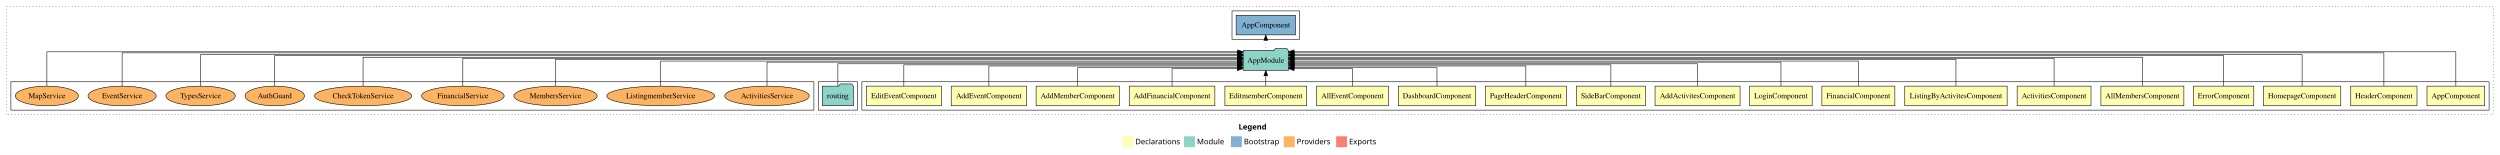
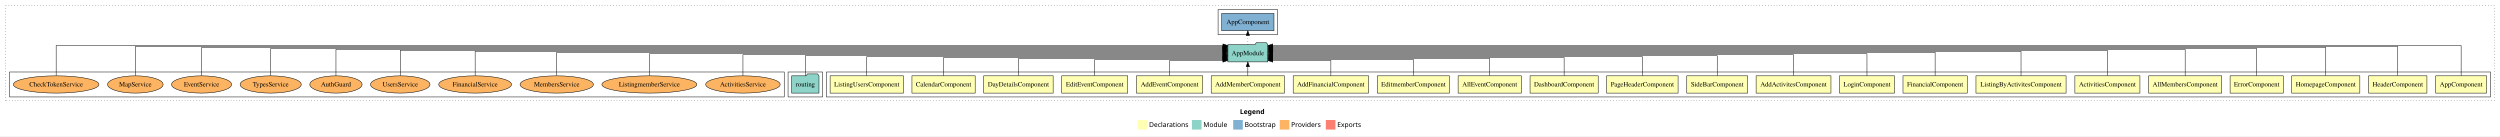
- <svg xmlns="http://www.w3.org/2000/svg" width="4586pt" height="284pt" viewBox="0.00 0.00 4586.00 284.00">
+ <svg xmlns="http://www.w3.org/2000/svg" width="5209pt" height="284pt" viewBox="0.00 0.00 5209.00 284.00">
  <g id="graph0" class="graph" transform="scale(1 1) rotate(0) translate(4 280)">
-     <polygon fill="#ffffff" stroke="transparent" points="-4,4 -4,-280 4582,-280 4582,4 -4,4" />
-     <text text-anchor="start" x="2268.009" y="-42.4" font-family="sans-serif" font-weight="bold" font-size="14.00" fill="#000000">Legend</text>
-     <polygon fill="#ffffb3" stroke="transparent" points="2055,-10 2055,-30 2075,-30 2075,-10 2055,-10" />
-     <text text-anchor="start" x="2078.629" y="-15.4" font-family="sans-serif" font-size="14.00" fill="#000000">  Declarations</text>
-     <polygon fill="#8dd3c7" stroke="transparent" points="2168,-10 2168,-30 2188,-30 2188,-10 2168,-10" />
-     <text text-anchor="start" x="2191.725" y="-15.4" font-family="sans-serif" font-size="14.00" fill="#000000">  Module</text>
-     <polygon fill="#80b1d3" stroke="transparent" points="2254,-10 2254,-30 2274,-30 2274,-10 2254,-10" />
-     <text text-anchor="start" x="2277.781" y="-15.4" font-family="sans-serif" font-size="14.00" fill="#000000">  Bootstrap</text>
-     <polygon fill="#fdb462" stroke="transparent" points="2351,-10 2351,-30 2371,-30 2371,-10 2351,-10" />
-     <text text-anchor="start" x="2374.673" y="-15.4" font-family="sans-serif" font-size="14.00" fill="#000000">  Providers</text>
-     <polygon fill="#fb8072" stroke="transparent" points="2447,-10 2447,-30 2467,-30 2467,-10 2447,-10" />
-     <text text-anchor="start" x="2470.726" y="-15.4" font-family="sans-serif" font-size="14.00" fill="#000000">  Exports</text>
+     <polygon fill="#ffffff" stroke="transparent" points="-4,4 -4,-280 5205,-280 5205,4 -4,4" />
+     <text text-anchor="start" x="2579.509" y="-42.4" font-family="sans-serif" font-weight="bold" font-size="14.00" fill="#000000">Legend</text>
+     <polygon fill="#ffffb3" stroke="transparent" points="2366.5,-10 2366.5,-30 2386.5,-30 2386.5,-10 2366.5,-10" />
+     <text text-anchor="start" x="2390.129" y="-15.4" font-family="sans-serif" font-size="14.00" fill="#000000">  Declarations</text>
+     <polygon fill="#8dd3c7" stroke="transparent" points="2479.5,-10 2479.5,-30 2499.5,-30 2499.5,-10 2479.5,-10" />
+     <text text-anchor="start" x="2503.225" y="-15.4" font-family="sans-serif" font-size="14.00" fill="#000000">  Module</text>
+     <polygon fill="#80b1d3" stroke="transparent" points="2565.5,-10 2565.5,-30 2585.5,-30 2585.5,-10 2565.5,-10" />
+     <text text-anchor="start" x="2589.281" y="-15.4" font-family="sans-serif" font-size="14.00" fill="#000000">  Bootstrap</text>
+     <polygon fill="#fdb462" stroke="transparent" points="2662.5,-10 2662.5,-30 2682.5,-30 2682.5,-10 2662.5,-10" />
+     <text text-anchor="start" x="2686.173" y="-15.4" font-family="sans-serif" font-size="14.00" fill="#000000">  Providers</text>
+     <polygon fill="#fb8072" stroke="transparent" points="2758.5,-10 2758.5,-30 2778.5,-30 2778.5,-10 2758.5,-10" />
+     <text text-anchor="start" x="2782.226" y="-15.4" font-family="sans-serif" font-size="14.00" fill="#000000">  Exports</text>
    <g id="clust1" class="cluster">
-       <polygon fill="none" stroke="#000000" stroke-dasharray="1,5" points="8,-70 8,-268 4570,-268 4570,-70 8,-70" />
+       <polygon fill="none" stroke="#000000" stroke-dasharray="1,5" points="8,-70 8,-268 5193,-268 5193,-70 8,-70" />
    </g>
    <g id="clust2" class="cluster">
-       <polygon fill="none" stroke="#000000" points="1577,-78 1577,-130 4562,-130 4562,-78 1577,-78" />
-     </g>
-     <g id="clust22" class="cluster">
-       <polygon fill="none" stroke="#000000" points="1497,-78 1497,-130 1569,-130 1569,-78 1497,-78" />
-     </g>
-     <g id="clust24" class="cluster">
-       <polygon fill="none" stroke="#000000" points="2256,-208 2256,-260 2380,-260 2380,-208 2256,-208" />
+       <polygon fill="none" stroke="#000000" points="1718,-78 1718,-130 5185,-130 5185,-78 1718,-78" />
    </g>
    <g id="clust25" class="cluster">
-       <polygon fill="none" stroke="#000000" points="16,-78 16,-130 1489,-130 1489,-78 16,-78" />
+       <polygon fill="none" stroke="#000000" points="1638,-78 1638,-130 1710,-130 1710,-78 1638,-78" />
+     </g>
+     <g id="clust27" class="cluster">
+       <polygon fill="none" stroke="#000000" points="2534,-208 2534,-260 2658,-260 2658,-208 2534,-208" />
+     </g>
+     <g id="clust28" class="cluster">
+       <polygon fill="none" stroke="#000000" points="16,-78 16,-130 1630,-130 1630,-78 16,-78" />
    </g>
    <g id="node1" class="node">
-       <polygon fill="#ffffb3" stroke="#000000" points="4553.94,-122 4448.06,-122 4448.06,-86 4553.94,-86 4553.94,-122" />
-       <text text-anchor="middle" x="4501" y="-99.8" font-family="Times,serif" font-size="14.00" fill="#000000">AppComponent</text>
+       <polygon fill="#ffffb3" stroke="#000000" points="5176.94,-122 5071.06,-122 5071.06,-86 5176.94,-86 5176.94,-122" />
+       <text text-anchor="middle" x="5124" y="-99.8" font-family="Times,serif" font-size="14.00" fill="#000000">AppComponent</text>
+     </g>
+     <g id="node23" class="node">
+       <polygon fill="#8dd3c7" stroke="#000000" points="2637.657,-187 2634.657,-191 2613.657,-191 2610.657,-187 2554.343,-187 2554.343,-151 2637.657,-151 2637.657,-187" />
+       <text text-anchor="middle" x="2596" y="-164.8" font-family="Times,serif" font-size="14.00" fill="#000000">AppModule</text>
+     </g>
+     <g id="edge1" class="edge">
+       <path fill="none" stroke="#000000" d="M5124,-122.38C5124,-146.279 5124,-185 5124,-185 5124,-185 2647.769,-185 2647.769,-185" />
+       <polygon fill="#000000" stroke="#000000" points="2647.769,-181.5 2637.769,-185 2647.769,-188.5 2647.769,-181.5" />
+     </g>
+     <g id="node2" class="node">
+       <polygon fill="#ffffb3" stroke="#000000" points="5052.744,-122 4931.256,-122 4931.256,-86 5052.744,-86 5052.744,-122" />
+       <text text-anchor="middle" x="4992" y="-99.8" font-family="Times,serif" font-size="14.00" fill="#000000">HeaderComponent</text>
+     </g>
+     <g id="edge2" class="edge">
+       <path fill="none" stroke="#000000" d="M4992,-122.323C4992,-145.66 4992,-183 4992,-183 4992,-183 2647.84,-183 2647.84,-183" />
+       <polygon fill="#000000" stroke="#000000" points="2647.84,-179.5 2637.84,-183 2647.84,-186.5 2647.84,-179.5" />
+     </g>
+     <g id="node3" class="node">
+       <polygon fill="#ffffb3" stroke="#000000" points="4912.973,-122 4771.027,-122 4771.027,-86 4912.973,-86 4912.973,-122" />
+       <text text-anchor="middle" x="4842" y="-99.8" font-family="Times,serif" font-size="14.00" fill="#000000">HomepageComponent</text>
+     </g>
+     <g id="edge3" class="edge">
+       <path fill="none" stroke="#000000" d="M4842,-122.248C4842,-145.018 4842,-181 4842,-181 4842,-181 2647.876,-181 2647.876,-181" />
+       <polygon fill="#000000" stroke="#000000" points="2647.876,-177.5 2637.876,-181 2647.876,-184.5 2647.876,-177.5" />
+     </g>
+     <g id="node4" class="node">
+       <polygon fill="#ffffb3" stroke="#000000" points="4753.367,-122 4642.633,-122 4642.633,-86 4753.367,-86 4753.367,-122" />
+       <text text-anchor="middle" x="4698" y="-99.8" font-family="Times,serif" font-size="14.00" fill="#000000">ErrorComponent</text>
+     </g>
+     <g id="edge4" class="edge">
+       <path fill="none" stroke="#000000" d="M4698,-122.155C4698,-144.352 4698,-179 4698,-179 4698,-179 2647.988,-179 2647.988,-179" />
+       <polygon fill="#000000" stroke="#000000" points="2647.988,-175.5 2637.988,-179 2647.988,-182.5 2647.988,-175.5" />
+     </g>
+     <g id="node5" class="node">
+       <polygon fill="#ffffb3" stroke="#000000" points="4625.09,-122 4472.91,-122 4472.91,-86 4625.09,-86 4625.09,-122" />
+       <text text-anchor="middle" x="4549" y="-99.8" font-family="Times,serif" font-size="14.00" fill="#000000">AllMembersComponent</text>
+     </g>
+     <g id="edge5" class="edge">
+       <path fill="none" stroke="#000000" d="M4549,-122.045C4549,-143.662 4549,-177 4549,-177 4549,-177 2647.695,-177 2647.695,-177" />
+       <polygon fill="#000000" stroke="#000000" points="2647.695,-173.5 2637.695,-177 2647.695,-180.5 2647.695,-173.5" />
+     </g>
+     <g id="node6" class="node">
+       <polygon fill="#ffffb3" stroke="#000000" points="4454.766,-122 4319.234,-122 4319.234,-86 4454.766,-86 4454.766,-122" />
+       <text text-anchor="middle" x="4387" y="-99.8" font-family="Times,serif" font-size="14.00" fill="#000000">ActivitiesComponent</text>
+     </g>
+     <g id="edge6" class="edge">
+       <path fill="none" stroke="#000000" d="M4387,-122.284C4387,-143.321 4387,-175 4387,-175 4387,-175 2648.069,-175 2648.069,-175" />
+       <polygon fill="#000000" stroke="#000000" points="2648.069,-171.5 2638.069,-175 2648.069,-178.5 2648.069,-171.5" />
+     </g>
+     <g id="node7" class="node">
+       <polygon fill="#ffffb3" stroke="#000000" points="4300.881,-122 4113.119,-122 4113.119,-86 4300.881,-86 4300.881,-122" />
+       <text text-anchor="middle" x="4207" y="-99.8" font-family="Times,serif" font-size="14.00" fill="#000000">ListingByActivitesComponent</text>
+     </g>
+     <g id="edge7" class="edge">
+       <path fill="none" stroke="#000000" d="M4207,-122.129C4207,-142.572 4207,-173 4207,-173 4207,-173 2647.851,-173 2647.851,-173" />
+       <polygon fill="#000000" stroke="#000000" points="2647.851,-169.5 2637.851,-173 2647.851,-176.5 2647.851,-169.5" />
+     </g>
+     <g id="node8" class="node">
+       <polygon fill="#ffffb3" stroke="#000000" points="4094.931,-122 3961.069,-122 3961.069,-86 4094.931,-86 4094.931,-122" />
+       <text text-anchor="middle" x="4028" y="-99.8" font-family="Times,serif" font-size="14.00" fill="#000000">FinancialComponent</text>
+     </g>
+     <g id="edge8" class="edge">
+       <path fill="none" stroke="#000000" d="M4028,-122.308C4028,-142.145 4028,-171 4028,-171 4028,-171 2647.696,-171 2647.696,-171" />
+       <polygon fill="#000000" stroke="#000000" points="2647.696,-167.5 2637.696,-171 2647.696,-174.5 2647.696,-167.5" />
+     </g>
+     <g id="node9" class="node">
+       <polygon fill="#ffffb3" stroke="#000000" points="3943.276,-122 3828.724,-122 3828.724,-86 3943.276,-86 3943.276,-122" />
+       <text text-anchor="middle" x="3886" y="-99.8" font-family="Times,serif" font-size="14.00" fill="#000000">LoginComponent</text>
+     </g>
+     <g id="edge9" class="edge">
+       <path fill="none" stroke="#000000" d="M3886,-122.169C3886,-141.09 3886,-168 3886,-168 3886,-168 2647.823,-168 2647.823,-168" />
+       <polygon fill="#000000" stroke="#000000" points="2647.823,-164.5 2637.823,-168 2647.823,-171.5 2647.823,-164.5" />
+     </g>
+     <g id="node10" class="node">
+       <polygon fill="#ffffb3" stroke="#000000" points="3810.982,-122 3655.018,-122 3655.018,-86 3810.982,-86 3810.982,-122" />
+       <text text-anchor="middle" x="3733" y="-99.8" font-family="Times,serif" font-size="14.00" fill="#000000">AddActivitesComponent</text>
+     </g>
+     <g id="edge10" class="edge">
+       <path fill="none" stroke="#000000" d="M3733,-122.267C3733,-140.555 3733,-166 3733,-166 3733,-166 2647.815,-166 2647.815,-166" />
+       <polygon fill="#000000" stroke="#000000" points="2647.815,-162.5 2637.815,-166 2647.815,-169.5 2647.815,-162.5" />
+     </g>
+     <g id="node11" class="node">
+       <polygon fill="#ffffb3" stroke="#000000" points="3637.433,-122 3510.567,-122 3510.567,-86 3637.433,-86 3637.433,-122" />
+       <text text-anchor="middle" x="3574" y="-99.8" font-family="Times,serif" font-size="14.00" fill="#000000">SideBarComponent</text>
+     </g>
+     <g id="edge11" class="edge">
+       <path fill="none" stroke="#000000" d="M3574,-122.002C3574,-139.675 3574,-164 3574,-164 3574,-164 2647.711,-164 2647.711,-164" />
+       <polygon fill="#000000" stroke="#000000" points="2647.711,-160.5 2637.711,-164 2647.711,-167.5 2647.711,-160.5" />
+     </g>
+     <g id="node12" class="node">
+       <polygon fill="#ffffb3" stroke="#000000" points="3492.455,-122 3343.545,-122 3343.545,-86 3492.455,-86 3492.455,-122" />
+       <text text-anchor="middle" x="3418" y="-99.8" font-family="Times,serif" font-size="14.00" fill="#000000">PageHeaderComponent</text>
+     </g>
+     <g id="edge12" class="edge">
+       <path fill="none" stroke="#000000" d="M3418,-122.034C3418,-139.06 3418,-162 3418,-162 3418,-162 2647.893,-162 2647.893,-162" />
+       <polygon fill="#000000" stroke="#000000" points="2647.893,-158.5 2637.893,-162 2647.893,-165.5 2647.893,-158.5" />
+     </g>
+     <g id="node13" class="node">
+       <polygon fill="#ffffb3" stroke="#000000" points="3325.973,-122 3184.027,-122 3184.027,-86 3325.973,-86 3325.973,-122" />
+       <text text-anchor="middle" x="3255" y="-99.8" font-family="Times,serif" font-size="14.00" fill="#000000">DashboardComponent</text>
+     </g>
+     <g id="edge13" class="edge">
+       <path fill="none" stroke="#000000" d="M3255,-122.027C3255,-138.398 3255,-160 3255,-160 3255,-160 2647.723,-160 2647.723,-160" />
+       <polygon fill="#000000" stroke="#000000" points="2647.723,-156.5 2637.723,-160 2647.723,-163.5 2647.723,-156.5" />
+     </g>
+     <g id="node14" class="node">
+       <polygon fill="#ffffb3" stroke="#000000" points="3165.878,-122 3034.122,-122 3034.122,-86 3165.878,-86 3165.878,-122" />
+       <text text-anchor="middle" x="3100" y="-99.8" font-family="Times,serif" font-size="14.00" fill="#000000">AllEventComponent</text>
+     </g>
+     <g id="edge14" class="edge">
+       <path fill="none" stroke="#000000" d="M3100,-122.282C3100,-137.948 3100,-158 3100,-158 3100,-158 2647.673,-158 2647.673,-158" />
+       <polygon fill="#000000" stroke="#000000" points="2647.673,-154.5 2637.673,-158 2647.673,-161.5 2647.673,-154.5" />
+     </g>
+     <g id="node15" class="node">
+       <polygon fill="#ffffb3" stroke="#000000" points="3016.038,-122 2865.962,-122 2865.962,-86 3016.038,-86 3016.038,-122" />
+       <text text-anchor="middle" x="2941" y="-99.8" font-family="Times,serif" font-size="14.00" fill="#000000">EditmemberComponent</text>
+     </g>
+     <g id="edge15" class="edge">
+       <path fill="none" stroke="#000000" d="M2941,-122.187C2941,-137.182 2941,-156 2941,-156 2941,-156 2647.959,-156 2647.959,-156" />
+       <polygon fill="#000000" stroke="#000000" points="2647.959,-152.5 2637.959,-156 2647.959,-159.5 2647.959,-152.5" />
+     </g>
+     <g id="node16" class="node">
+       <polygon fill="#ffffb3" stroke="#000000" points="2847.538,-122 2690.462,-122 2690.462,-86 2847.538,-86 2847.538,-122" />
+       <text text-anchor="middle" x="2769" y="-99.8" font-family="Times,serif" font-size="14.00" fill="#000000">AddFinancialComponent</text>
+     </g>
+     <g id="edge16" class="edge">
+       <path fill="none" stroke="#000000" d="M2769,-122.051C2769,-136.373 2769,-154 2769,-154 2769,-154 2647.878,-154 2647.878,-154" />
+       <polygon fill="#000000" stroke="#000000" points="2647.878,-150.5 2637.878,-154 2647.878,-157.5 2647.878,-150.5" />
+     </g>
+     <g id="node17" class="node">
+       <polygon fill="#ffffb3" stroke="#000000" points="2672.364,-122 2519.636,-122 2519.636,-86 2672.364,-86 2672.364,-122" />
+       <text text-anchor="middle" x="2596" y="-99.8" font-family="Times,serif" font-size="14.00" fill="#000000">AddMemberComponent</text>
+     </g>
+     <g id="edge17" class="edge">
+       <path fill="none" stroke="#000000" d="M2596,-122.106C2596,-122.106 2596,-140.991 2596,-140.991" />
+       <polygon fill="#000000" stroke="#000000" points="2592.5,-140.991 2596,-150.991 2599.5,-140.991 2592.5,-140.991" />
+     </g>
+     <g id="node18" class="node">
+       <polygon fill="#ffffb3" stroke="#000000" points="2502.097,-122 2363.903,-122 2363.903,-86 2502.097,-86 2502.097,-122" />
+       <text text-anchor="middle" x="2433" y="-99.8" font-family="Times,serif" font-size="14.00" fill="#000000">AddEventComponent</text>
+     </g>
+     <g id="edge18" class="edge">
+       <path fill="none" stroke="#000000" d="M2433,-122.051C2433,-136.373 2433,-154 2433,-154 2433,-154 2544.023,-154 2544.023,-154" />
+       <polygon fill="#000000" stroke="#000000" points="2544.023,-157.5 2554.023,-154 2544.023,-150.5 2544.023,-157.5" />
+     </g>
+     <g id="node19" class="node">
+       <polygon fill="#ffffb3" stroke="#000000" points="2345.824,-122 2208.176,-122 2208.176,-86 2345.824,-86 2345.824,-122" />
+       <text text-anchor="middle" x="2277" y="-99.8" font-family="Times,serif" font-size="14.00" fill="#000000">EditEventComponent</text>
+     </g>
+     <g id="edge19" class="edge">
+       <path fill="none" stroke="#000000" d="M2277,-122.187C2277,-137.182 2277,-156 2277,-156 2277,-156 2544.296,-156 2544.296,-156" />
+       <polygon fill="#000000" stroke="#000000" points="2544.296,-159.5 2554.296,-156 2544.296,-152.5 2544.296,-159.5" />
    </g>
    <g id="node20" class="node">
-       <polygon fill="#8dd3c7" stroke="#000000" points="2359.657,-187 2356.657,-191 2335.657,-191 2332.657,-187 2276.343,-187 2276.343,-151 2359.657,-151 2359.657,-187" />
-       <text text-anchor="middle" x="2318" y="-164.8" font-family="Times,serif" font-size="14.00" fill="#000000">AppModule</text>
-     </g>
-     <g id="edge1" class="edge">
-       <path fill="none" stroke="#000000" d="M4501,-122.38C4501,-146.279 4501,-185 4501,-185 4501,-185 2369.659,-185 2369.659,-185" />
-       <polygon fill="#000000" stroke="#000000" points="2369.659,-181.5 2359.659,-185 2369.659,-188.5 2369.659,-181.5" />
-     </g>
-     <g id="node2" class="node">
-       <polygon fill="#ffffb3" stroke="#000000" points="4429.744,-122 4308.256,-122 4308.256,-86 4429.744,-86 4429.744,-122" />
-       <text text-anchor="middle" x="4369" y="-99.8" font-family="Times,serif" font-size="14.00" fill="#000000">HeaderComponent</text>
-     </g>
-     <g id="edge2" class="edge">
-       <path fill="none" stroke="#000000" d="M4369,-122.323C4369,-145.66 4369,-183 4369,-183 4369,-183 2369.899,-183 2369.899,-183" />
-       <polygon fill="#000000" stroke="#000000" points="2369.899,-179.5 2359.899,-183 2369.899,-186.5 2369.899,-179.5" />
-     </g>
-     <g id="node3" class="node">
-       <polygon fill="#ffffb3" stroke="#000000" points="4289.973,-122 4148.027,-122 4148.027,-86 4289.973,-86 4289.973,-122" />
-       <text text-anchor="middle" x="4219" y="-99.8" font-family="Times,serif" font-size="14.00" fill="#000000">HomepageComponent</text>
-     </g>
-     <g id="edge3" class="edge">
-       <path fill="none" stroke="#000000" d="M4219,-122.011C4219,-144.485 4219,-180 4219,-180 4219,-180 2369.921,-180 2369.921,-180" />
-       <polygon fill="#000000" stroke="#000000" points="2369.921,-176.5 2359.921,-180 2369.921,-183.5 2369.921,-176.5" />
-     </g>
-     <g id="node4" class="node">
-       <polygon fill="#ffffb3" stroke="#000000" points="4130.367,-122 4019.633,-122 4019.633,-86 4130.367,-86 4130.367,-122" />
-       <text text-anchor="middle" x="4075" y="-99.8" font-family="Times,serif" font-size="14.00" fill="#000000">ErrorComponent</text>
-     </g>
-     <g id="edge4" class="edge">
-       <path fill="none" stroke="#000000" d="M4075,-122.292C4075,-144.206 4075,-178 4075,-178 4075,-178 2369.699,-178 2369.699,-178" />
-       <polygon fill="#000000" stroke="#000000" points="2369.699,-174.5 2359.699,-178 2369.699,-181.5 2369.699,-174.5" />
-     </g>
-     <g id="node5" class="node">
-       <polygon fill="#ffffb3" stroke="#000000" points="4002.09,-122 3849.91,-122 3849.91,-86 4002.09,-86 4002.09,-122" />
-       <text text-anchor="middle" x="3926" y="-99.8" font-family="Times,serif" font-size="14.00" fill="#000000">AllMembersComponent</text>
-     </g>
-     <g id="edge5" class="edge">
-       <path fill="none" stroke="#000000" d="M3926,-122.284C3926,-143.321 3926,-175 3926,-175 3926,-175 2369.773,-175 2369.773,-175" />
-       <polygon fill="#000000" stroke="#000000" points="2369.773,-171.5 2359.773,-175 2369.773,-178.5 2369.773,-171.5" />
-     </g>
-     <g id="node6" class="node">
-       <polygon fill="#ffffb3" stroke="#000000" points="3831.766,-122 3696.234,-122 3696.234,-86 3831.766,-86 3831.766,-122" />
-       <text text-anchor="middle" x="3764" y="-99.8" font-family="Times,serif" font-size="14.00" fill="#000000">ActivitiesComponent</text>
-     </g>
-     <g id="edge6" class="edge">
-       <path fill="none" stroke="#000000" d="M3764,-122.129C3764,-142.572 3764,-173 3764,-173 3764,-173 2369.716,-173 2369.716,-173" />
-       <polygon fill="#000000" stroke="#000000" points="2369.717,-169.5 2359.716,-173 2369.716,-176.5 2369.717,-169.5" />
-     </g>
-     <g id="node7" class="node">
-       <polygon fill="#ffffb3" stroke="#000000" points="3677.881,-122 3490.119,-122 3490.119,-86 3677.881,-86 3677.881,-122" />
-       <text text-anchor="middle" x="3584" y="-99.8" font-family="Times,serif" font-size="14.00" fill="#000000">ListingByActivitesComponent</text>
-     </g>
-     <g id="edge7" class="edge">
-       <path fill="none" stroke="#000000" d="M3584,-122.308C3584,-142.145 3584,-171 3584,-171 3584,-171 2369.762,-171 2369.762,-171" />
-       <polygon fill="#000000" stroke="#000000" points="2369.762,-167.5 2359.762,-171 2369.762,-174.5 2369.762,-167.5" />
-     </g>
-     <g id="node8" class="node">
-       <polygon fill="#ffffb3" stroke="#000000" points="3471.931,-122 3338.069,-122 3338.069,-86 3471.931,-86 3471.931,-122" />
-       <text text-anchor="middle" x="3405" y="-99.8" font-family="Times,serif" font-size="14.00" fill="#000000">FinancialComponent</text>
-     </g>
-     <g id="edge8" class="edge">
-       <path fill="none" stroke="#000000" d="M3405,-122.169C3405,-141.09 3405,-168 3405,-168 3405,-168 2369.946,-168 2369.946,-168" />
-       <polygon fill="#000000" stroke="#000000" points="2369.946,-164.5 2359.946,-168 2369.946,-171.5 2369.946,-164.5" />
-     </g>
-     <g id="node9" class="node">
-       <polygon fill="#ffffb3" stroke="#000000" points="3320.276,-122 3205.724,-122 3205.724,-86 3320.276,-86 3320.276,-122" />
-       <text text-anchor="middle" x="3263" y="-99.8" font-family="Times,serif" font-size="14.00" fill="#000000">LoginComponent</text>
-     </g>
-     <g id="edge9" class="edge">
-       <path fill="none" stroke="#000000" d="M3263,-122.267C3263,-140.555 3263,-166 3263,-166 3263,-166 2369.825,-166 2369.825,-166" />
-       <polygon fill="#000000" stroke="#000000" points="2369.825,-162.5 2359.825,-166 2369.825,-169.5 2369.825,-162.5" />
-     </g>
-     <g id="node10" class="node">
-       <polygon fill="#ffffb3" stroke="#000000" points="3187.982,-122 3032.018,-122 3032.018,-86 3187.982,-86 3187.982,-122" />
-       <text text-anchor="middle" x="3110" y="-99.8" font-family="Times,serif" font-size="14.00" fill="#000000">AddActivitesComponent</text>
-     </g>
-     <g id="edge10" class="edge">
-       <path fill="none" stroke="#000000" d="M3110,-122.022C3110,-139.373 3110,-163 3110,-163 3110,-163 2369.744,-163 2369.744,-163" />
-       <polygon fill="#000000" stroke="#000000" points="2369.744,-159.5 2359.744,-163 2369.744,-166.5 2369.744,-159.5" />
-     </g>
-     <g id="node11" class="node">
-       <polygon fill="#ffffb3" stroke="#000000" points="3014.433,-122 2887.567,-122 2887.567,-86 3014.433,-86 3014.433,-122" />
-       <text text-anchor="middle" x="2951" y="-99.8" font-family="Times,serif" font-size="14.00" fill="#000000">SideBarComponent</text>
-     </g>
-     <g id="edge11" class="edge">
-       <path fill="none" stroke="#000000" d="M2951,-122.035C2951,-138.734 2951,-161 2951,-161 2951,-161 2370.023,-161 2370.023,-161" />
-       <polygon fill="#000000" stroke="#000000" points="2370.023,-157.5 2360.023,-161 2370.023,-164.5 2370.023,-157.5" />
-     </g>
-     <g id="node12" class="node">
-       <polygon fill="#ffffb3" stroke="#000000" points="2869.455,-122 2720.545,-122 2720.545,-86 2869.455,-86 2869.455,-122" />
-       <text text-anchor="middle" x="2795" y="-99.8" font-family="Times,serif" font-size="14.00" fill="#000000">PageHeaderComponent</text>
-     </g>
-     <g id="edge12" class="edge">
-       <path fill="none" stroke="#000000" d="M2795,-122.009C2795,-138.049 2795,-159 2795,-159 2795,-159 2369.912,-159 2369.912,-159" />
-       <polygon fill="#000000" stroke="#000000" points="2369.912,-155.5 2359.912,-159 2369.912,-162.5 2369.912,-155.5" />
-     </g>
-     <g id="node13" class="node">
-       <polygon fill="#ffffb3" stroke="#000000" points="2702.973,-122 2561.027,-122 2561.027,-86 2702.973,-86 2702.973,-122" />
-       <text text-anchor="middle" x="2632" y="-99.8" font-family="Times,serif" font-size="14.00" fill="#000000">DashboardComponent</text>
-     </g>
-     <g id="edge13" class="edge">
-       <path fill="none" stroke="#000000" d="M2632,-122.187C2632,-137.182 2632,-156 2632,-156 2632,-156 2369.697,-156 2369.697,-156" />
-       <polygon fill="#000000" stroke="#000000" points="2369.697,-152.5 2359.697,-156 2369.697,-159.5 2369.697,-152.5" />
-     </g>
-     <g id="node14" class="node">
-       <polygon fill="#ffffb3" stroke="#000000" points="2542.878,-122 2411.122,-122 2411.122,-86 2542.878,-86 2542.878,-122" />
-       <text text-anchor="middle" x="2477" y="-99.8" font-family="Times,serif" font-size="14.00" fill="#000000">AllEventComponent</text>
-     </g>
-     <g id="edge14" class="edge">
-       <path fill="none" stroke="#000000" d="M2477,-122.051C2477,-136.373 2477,-154 2477,-154 2477,-154 2369.775,-154 2369.775,-154" />
-       <polygon fill="#000000" stroke="#000000" points="2369.775,-150.5 2359.775,-154 2369.775,-157.5 2369.775,-150.5" />
-     </g>
-     <g id="node15" class="node">
-       <polygon fill="#ffffb3" stroke="#000000" points="2393.038,-122 2242.962,-122 2242.962,-86 2393.038,-86 2393.038,-122" />
-       <text text-anchor="middle" x="2318" y="-99.8" font-family="Times,serif" font-size="14.00" fill="#000000">EditmemberComponent</text>
-     </g>
-     <g id="edge15" class="edge">
-       <path fill="none" stroke="#000000" d="M2318,-122.106C2318,-122.106 2318,-140.991 2318,-140.991" />
-       <polygon fill="#000000" stroke="#000000" points="2314.5,-140.991 2318,-150.991 2321.5,-140.991 2314.5,-140.991" />
-     </g>
-     <g id="node16" class="node">
-       <polygon fill="#ffffb3" stroke="#000000" points="2224.538,-122 2067.462,-122 2067.462,-86 2224.538,-86 2224.538,-122" />
-       <text text-anchor="middle" x="2146" y="-99.8" font-family="Times,serif" font-size="14.00" fill="#000000">AddFinancialComponent</text>
-     </g>
-     <g id="edge16" class="edge">
-       <path fill="none" stroke="#000000" d="M2146,-122.051C2146,-136.373 2146,-154 2146,-154 2146,-154 2265.924,-154 2265.924,-154" />
-       <polygon fill="#000000" stroke="#000000" points="2265.924,-157.5 2275.924,-154 2265.924,-150.5 2265.924,-157.5" />
-     </g>
-     <g id="node17" class="node">
-       <polygon fill="#ffffb3" stroke="#000000" points="2049.364,-122 1896.636,-122 1896.636,-86 2049.364,-86 2049.364,-122" />
-       <text text-anchor="middle" x="1973" y="-99.8" font-family="Times,serif" font-size="14.00" fill="#000000">AddMemberComponent</text>
-     </g>
-     <g id="edge17" class="edge">
-       <path fill="none" stroke="#000000" d="M1973,-122.187C1973,-137.182 1973,-156 1973,-156 1973,-156 2266.041,-156 2266.041,-156" />
-       <polygon fill="#000000" stroke="#000000" points="2266.041,-159.5 2276.041,-156 2266.041,-152.5 2266.041,-159.5" />
-     </g>
-     <g id="node18" class="node">
-       <polygon fill="#ffffb3" stroke="#000000" points="1879.097,-122 1740.903,-122 1740.903,-86 1879.097,-86 1879.097,-122" />
-       <text text-anchor="middle" x="1810" y="-99.8" font-family="Times,serif" font-size="14.00" fill="#000000">AddEventComponent</text>
-     </g>
-     <g id="edge18" class="edge">
-       <path fill="none" stroke="#000000" d="M1810,-122.009C1810,-138.049 1810,-159 1810,-159 1810,-159 2265.996,-159 2265.996,-159" />
-       <polygon fill="#000000" stroke="#000000" points="2265.996,-162.5 2275.996,-159 2265.996,-155.5 2265.996,-162.5" />
-     </g>
-     <g id="node19" class="node">
-       <polygon fill="#ffffb3" stroke="#000000" points="1722.824,-122 1585.176,-122 1585.176,-86 1722.824,-86 1722.824,-122" />
-       <text text-anchor="middle" x="1654" y="-99.8" font-family="Times,serif" font-size="14.00" fill="#000000">EditEventComponent</text>
-     </g>
-     <g id="edge19" class="edge">
-       <path fill="none" stroke="#000000" d="M1654,-122.035C1654,-138.734 1654,-161 1654,-161 1654,-161 2266.212,-161 2266.212,-161" />
-       <polygon fill="#000000" stroke="#000000" points="2266.212,-164.5 2276.212,-161 2266.212,-157.5 2266.212,-164.5" />
+       <polygon fill="#ffffb3" stroke="#000000" points="2190.306,-122 2045.694,-122 2045.694,-86 2190.306,-86 2190.306,-122" />
+       <text text-anchor="middle" x="2118" y="-99.8" font-family="Times,serif" font-size="14.00" fill="#000000">DayDetailsComponent</text>
+     </g>
+     <g id="edge20" class="edge">
+       <path fill="none" stroke="#000000" d="M2118,-122.282C2118,-137.948 2118,-158 2118,-158 2118,-158 2544,-158 2544,-158" />
+       <polygon fill="#000000" stroke="#000000" points="2544,-161.5 2554,-158 2544,-154.5 2544,-161.5" />
+     </g>
+     <g id="node21" class="node">
+       <polygon fill="#ffffb3" stroke="#000000" points="2027.864,-122 1896.136,-122 1896.136,-86 2027.864,-86 2027.864,-122" />
+       <text text-anchor="middle" x="1962" y="-99.8" font-family="Times,serif" font-size="14.00" fill="#000000">CalendarComponent</text>
+     </g>
+     <g id="edge21" class="edge">
+       <path fill="none" stroke="#000000" d="M1962,-122.027C1962,-138.398 1962,-160 1962,-160 1962,-160 2543.91,-160 2543.91,-160" />
+       <polygon fill="#000000" stroke="#000000" points="2543.91,-163.5 2553.91,-160 2543.91,-156.5 2543.91,-163.5" />
    </g>
    <g id="node22" class="node">
-       <polygon fill="#80b1d3" stroke="#000000" points="2372.439,-252 2263.561,-252 2263.561,-216 2372.439,-216 2372.439,-252" />
-       <text text-anchor="middle" x="2318" y="-229.8" font-family="Times,serif" font-size="14.00" fill="#000000">AppComponent </text>
-     </g>
-     <g id="edge21" class="edge">
-       <path fill="none" stroke="#000000" stroke-dasharray="1,5" d="M2318,-187.106C2318,-187.106 2318,-205.991 2318,-205.991" />
-       <polygon fill="#000000" stroke="#000000" points="2314.5,-205.991 2318,-215.991 2321.5,-205.991 2314.5,-205.991" />
-     </g>
-     <g id="node21" class="node">
-       <polygon fill="#8dd3c7" stroke="#000000" points="1561.444,-122 1558.444,-126 1537.444,-126 1534.444,-122 1504.556,-122 1504.556,-86 1561.444,-86 1561.444,-122" />
-       <text text-anchor="middle" x="1533" y="-99.8" font-family="Times,serif" font-size="14.00" fill="#000000">routing</text>
-     </g>
-     <g id="edge20" class="edge">
-       <path fill="none" stroke="#000000" d="M1533,-122.022C1533,-139.373 1533,-163 1533,-163 1533,-163 2266.073,-163 2266.073,-163" />
-       <polygon fill="#000000" stroke="#000000" points="2266.073,-166.5 2276.073,-163 2266.073,-159.5 2266.073,-166.5" />
-     </g>
-     <g id="node23" class="node">
-       <ellipse fill="#fdb462" stroke="#000000" cx="1403" cy="-104" rx="77.578" ry="18" />
-       <text text-anchor="middle" x="1403" y="-99.8" font-family="Times,serif" font-size="14.00" fill="#000000">ActivitiesService</text>
+       <polygon fill="#ffffb3" stroke="#000000" points="1878.372,-122 1725.628,-122 1725.628,-86 1878.372,-86 1878.372,-122" />
+       <text text-anchor="middle" x="1802" y="-99.8" font-family="Times,serif" font-size="14.00" fill="#000000">ListingUsersComponent</text>
    </g>
    <g id="edge22" class="edge">
-       <path fill="none" stroke="#000000" d="M1403,-122.267C1403,-140.555 1403,-166 1403,-166 1403,-166 2266.307,-166 2266.307,-166" />
-       <polygon fill="#000000" stroke="#000000" points="2266.307,-169.5 2276.307,-166 2266.307,-162.5 2266.307,-169.5" />
+       <path fill="none" stroke="#000000" d="M1802,-122.034C1802,-139.06 1802,-162 1802,-162 1802,-162 2544.151,-162 2544.151,-162" />
+       <polygon fill="#000000" stroke="#000000" points="2544.151,-165.5 2554.151,-162 2544.151,-158.5 2544.151,-165.5" />
+     </g>
+     <g id="node25" class="node">
+       <polygon fill="#80b1d3" stroke="#000000" points="2650.439,-252 2541.561,-252 2541.561,-216 2650.439,-216 2650.439,-252" />
+       <text text-anchor="middle" x="2596" y="-229.8" font-family="Times,serif" font-size="14.00" fill="#000000">AppComponent </text>
+     </g>
+     <g id="edge24" class="edge">
+       <path fill="none" stroke="#000000" stroke-dasharray="1,5" d="M2596,-187.106C2596,-187.106 2596,-205.991 2596,-205.991" />
+       <polygon fill="#000000" stroke="#000000" points="2592.5,-205.991 2596,-215.991 2599.5,-205.991 2592.5,-205.991" />
    </g>
    <g id="node24" class="node">
-       <ellipse fill="#fdb462" stroke="#000000" cx="1208" cy="-104" rx="98.992" ry="18" />
-       <text text-anchor="middle" x="1208" y="-99.8" font-family="Times,serif" font-size="14.00" fill="#000000">ListingmemberService</text>
+       <polygon fill="#8dd3c7" stroke="#000000" points="1702.444,-122 1699.444,-126 1678.444,-126 1675.444,-122 1645.556,-122 1645.556,-86 1702.444,-86 1702.444,-122" />
+       <text text-anchor="middle" x="1674" y="-99.8" font-family="Times,serif" font-size="14.00" fill="#000000">routing</text>
    </g>
    <g id="edge23" class="edge">
-       <path fill="none" stroke="#000000" d="M1208,-122.169C1208,-141.09 1208,-168 1208,-168 1208,-168 2266.178,-168 2266.178,-168" />
-       <polygon fill="#000000" stroke="#000000" points="2266.178,-171.5 2276.178,-168 2266.178,-164.5 2266.178,-171.5" />
-     </g>
-     <g id="node25" class="node">
-       <ellipse fill="#fdb462" stroke="#000000" cx="1015" cy="-104" rx="76.421" ry="18" />
-       <text text-anchor="middle" x="1015" y="-99.8" font-family="Times,serif" font-size="14.00" fill="#000000">MembersService</text>
-     </g>
-     <g id="edge24" class="edge">
-       <path fill="none" stroke="#000000" d="M1015,-122.308C1015,-142.145 1015,-171 1015,-171 1015,-171 2266.123,-171 2266.123,-171" />
-       <polygon fill="#000000" stroke="#000000" points="2266.123,-174.5 2276.123,-171 2266.123,-167.5 2266.123,-174.5" />
+       <path fill="none" stroke="#000000" d="M1674,-122.002C1674,-139.675 1674,-164 1674,-164 1674,-164 2544.291,-164 2544.291,-164" />
+       <polygon fill="#000000" stroke="#000000" points="2544.291,-167.5 2554.291,-164 2544.291,-160.5 2544.291,-167.5" />
    </g>
    <g id="node26" class="node">
-       <ellipse fill="#fdb462" stroke="#000000" cx="845" cy="-104" rx="75.857" ry="18" />
-       <text text-anchor="middle" x="845" y="-99.8" font-family="Times,serif" font-size="14.00" fill="#000000">FinancialService</text>
+       <ellipse fill="#fdb462" stroke="#000000" cx="1544" cy="-104" rx="77.578" ry="18" />
+       <text text-anchor="middle" x="1544" y="-99.8" font-family="Times,serif" font-size="14.00" fill="#000000">ActivitiesService</text>
    </g>
    <g id="edge25" class="edge">
-       <path fill="none" stroke="#000000" d="M845,-122.129C845,-142.572 845,-173 845,-173 845,-173 2266.289,-173 2266.289,-173" />
-       <polygon fill="#000000" stroke="#000000" points="2266.289,-176.5 2276.289,-173 2266.289,-169.5 2266.289,-176.5" />
+       <path fill="none" stroke="#000000" d="M1544,-122.267C1544,-140.555 1544,-166 1544,-166 1544,-166 2544.111,-166 2544.111,-166" />
+       <polygon fill="#000000" stroke="#000000" points="2544.111,-169.5 2554.111,-166 2544.111,-162.5 2544.111,-169.5" />
    </g>
    <g id="node27" class="node">
-       <ellipse fill="#fdb462" stroke="#000000" cx="662" cy="-104" rx="89.168" ry="18" />
-       <text text-anchor="middle" x="662" y="-99.8" font-family="Times,serif" font-size="14.00" fill="#000000">CheckTokenService</text>
+       <ellipse fill="#fdb462" stroke="#000000" cx="1349" cy="-104" rx="98.992" ry="18" />
+       <text text-anchor="middle" x="1349" y="-99.8" font-family="Times,serif" font-size="14.00" fill="#000000">ListingmemberService</text>
    </g>
    <g id="edge26" class="edge">
-       <path fill="none" stroke="#000000" d="M662,-122.284C662,-143.321 662,-175 662,-175 662,-175 2266.237,-175 2266.237,-175" />
-       <polygon fill="#000000" stroke="#000000" points="2266.237,-178.5 2276.237,-175 2266.237,-171.5 2266.237,-178.5" />
+       <path fill="none" stroke="#000000" d="M1349,-122.169C1349,-141.09 1349,-168 1349,-168 1349,-168 2544.153,-168 2544.153,-168" />
+       <polygon fill="#000000" stroke="#000000" points="2544.153,-171.5 2554.153,-168 2544.153,-164.5 2544.153,-171.5" />
    </g>
    <g id="node28" class="node">
-       <ellipse fill="#fdb462" stroke="#000000" cx="500" cy="-104" rx="54.457" ry="18" />
-       <text text-anchor="middle" x="500" y="-99.8" font-family="Times,serif" font-size="14.00" fill="#000000">AuthGuard</text>
+       <ellipse fill="#fdb462" stroke="#000000" cx="1156" cy="-104" rx="76.421" ry="18" />
+       <text text-anchor="middle" x="1156" y="-99.8" font-family="Times,serif" font-size="14.00" fill="#000000">MembersService</text>
    </g>
    <g id="edge27" class="edge">
-       <path fill="none" stroke="#000000" d="M500,-122.292C500,-144.206 500,-178 500,-178 500,-178 2266.176,-178 2266.176,-178" />
-       <polygon fill="#000000" stroke="#000000" points="2266.176,-181.5 2276.176,-178 2266.176,-174.5 2266.176,-181.5" />
+       <path fill="none" stroke="#000000" d="M1156,-122.308C1156,-142.145 1156,-171 1156,-171 1156,-171 2544.071,-171 2544.071,-171" />
+       <polygon fill="#000000" stroke="#000000" points="2544.071,-174.5 2554.071,-171 2544.071,-167.5 2544.071,-174.5" />
    </g>
    <g id="node29" class="node">
-       <ellipse fill="#fdb462" stroke="#000000" cx="364" cy="-104" rx="63.681" ry="18" />
-       <text text-anchor="middle" x="364" y="-99.8" font-family="Times,serif" font-size="14.00" fill="#000000">TypesService</text>
+       <ellipse fill="#fdb462" stroke="#000000" cx="986" cy="-104" rx="75.857" ry="18" />
+       <text text-anchor="middle" x="986" y="-99.8" font-family="Times,serif" font-size="14.00" fill="#000000">FinancialService</text>
    </g>
    <g id="edge28" class="edge">
-       <path fill="none" stroke="#000000" d="M364,-122.011C364,-144.485 364,-180 364,-180 364,-180 2266.284,-180 2266.284,-180" />
-       <polygon fill="#000000" stroke="#000000" points="2266.284,-183.5 2276.284,-180 2266.284,-176.5 2266.284,-183.5" />
+       <path fill="none" stroke="#000000" d="M986,-122.129C986,-142.572 986,-173 986,-173 986,-173 2544.175,-173 2544.175,-173" />
+       <polygon fill="#000000" stroke="#000000" points="2544.175,-176.5 2554.175,-173 2544.175,-169.5 2544.175,-176.5" />
    </g>
    <g id="node30" class="node">
-       <ellipse fill="#fdb462" stroke="#000000" cx="220" cy="-104" rx="62.537" ry="18" />
-       <text text-anchor="middle" x="220" y="-99.8" font-family="Times,serif" font-size="14.00" fill="#000000">EventService</text>
+       <ellipse fill="#fdb462" stroke="#000000" cx="830" cy="-104" rx="61.952" ry="18" />
+       <text text-anchor="middle" x="830" y="-99.8" font-family="Times,serif" font-size="14.00" fill="#000000">UsersService</text>
    </g>
    <g id="edge29" class="edge">
-       <path fill="none" stroke="#000000" d="M220,-122.323C220,-145.66 220,-183 220,-183 220,-183 2266.092,-183 2266.092,-183" />
-       <polygon fill="#000000" stroke="#000000" points="2266.092,-186.5 2276.092,-183 2266.092,-179.5 2266.092,-186.5" />
+       <path fill="none" stroke="#000000" d="M830,-122.284C830,-143.321 830,-175 830,-175 830,-175 2544.088,-175 2544.088,-175" />
+       <polygon fill="#000000" stroke="#000000" points="2544.088,-178.5 2554.088,-175 2544.088,-171.5 2544.088,-178.5" />
    </g>
    <g id="node31" class="node">
-       <ellipse fill="#fdb462" stroke="#000000" cx="82" cy="-104" rx="57.883" ry="18" />
-       <text text-anchor="middle" x="82" y="-99.8" font-family="Times,serif" font-size="14.00" fill="#000000">MapService</text>
+       <ellipse fill="#fdb462" stroke="#000000" cx="696" cy="-104" rx="54.457" ry="18" />
+       <text text-anchor="middle" x="696" y="-99.8" font-family="Times,serif" font-size="14.00" fill="#000000">AuthGuard</text>
    </g>
    <g id="edge30" class="edge">
-       <path fill="none" stroke="#000000" d="M82,-122.38C82,-146.279 82,-185 82,-185 82,-185 2266.311,-185 2266.311,-185" />
-       <polygon fill="#000000" stroke="#000000" points="2266.311,-188.5 2276.311,-185 2266.311,-181.5 2266.311,-188.5" />
+       <path fill="none" stroke="#000000" d="M696,-122.045C696,-143.662 696,-177 696,-177 696,-177 2544.102,-177 2544.102,-177" />
+       <polygon fill="#000000" stroke="#000000" points="2544.102,-180.5 2554.102,-177 2544.101,-173.5 2544.102,-180.5" />
+     </g>
+     <g id="node32" class="node">
+       <ellipse fill="#fdb462" stroke="#000000" cx="560" cy="-104" rx="63.681" ry="18" />
+       <text text-anchor="middle" x="560" y="-99.8" font-family="Times,serif" font-size="14.00" fill="#000000">TypesService</text>
+     </g>
+     <g id="edge31" class="edge">
+       <path fill="none" stroke="#000000" d="M560,-122.155C560,-144.352 560,-179 560,-179 560,-179 2543.943,-179 2543.943,-179" />
+       <polygon fill="#000000" stroke="#000000" points="2543.943,-182.5 2553.943,-179 2543.943,-175.5 2543.943,-182.5" />
+     </g>
+     <g id="node33" class="node">
+       <ellipse fill="#fdb462" stroke="#000000" cx="416" cy="-104" rx="62.537" ry="18" />
+       <text text-anchor="middle" x="416" y="-99.8" font-family="Times,serif" font-size="14.00" fill="#000000">EventService</text>
+     </g>
+     <g id="edge32" class="edge">
+       <path fill="none" stroke="#000000" d="M416,-122.248C416,-145.018 416,-181 416,-181 416,-181 2543.916,-181 2543.916,-181" />
+       <polygon fill="#000000" stroke="#000000" points="2543.916,-184.5 2553.916,-181 2543.916,-177.5 2543.916,-184.5" />
+     </g>
+     <g id="node34" class="node">
+       <ellipse fill="#fdb462" stroke="#000000" cx="278" cy="-104" rx="57.883" ry="18" />
+       <text text-anchor="middle" x="278" y="-99.8" font-family="Times,serif" font-size="14.00" fill="#000000">MapService</text>
+     </g>
+     <g id="edge33" class="edge">
+       <path fill="none" stroke="#000000" d="M278,-122.323C278,-145.66 278,-183 278,-183 278,-183 2544.287,-183 2544.287,-183" />
+       <polygon fill="#000000" stroke="#000000" points="2544.287,-186.5 2554.287,-183 2544.287,-179.5 2544.287,-186.5" />
+     </g>
+     <g id="node35" class="node">
+       <ellipse fill="#fdb462" stroke="#000000" cx="113" cy="-104" rx="89.168" ry="18" />
+       <text text-anchor="middle" x="113" y="-99.8" font-family="Times,serif" font-size="14.00" fill="#000000">CheckTokenService</text>
+     </g>
+     <g id="edge34" class="edge">
+       <path fill="none" stroke="#000000" d="M113,-122.38C113,-146.279 113,-185 113,-185 113,-185 2544.203,-185 2544.203,-185" />
+       <polygon fill="#000000" stroke="#000000" points="2544.203,-188.5 2554.203,-185 2544.203,-181.5 2544.203,-188.5" />
    </g>
  </g>
</svg>
